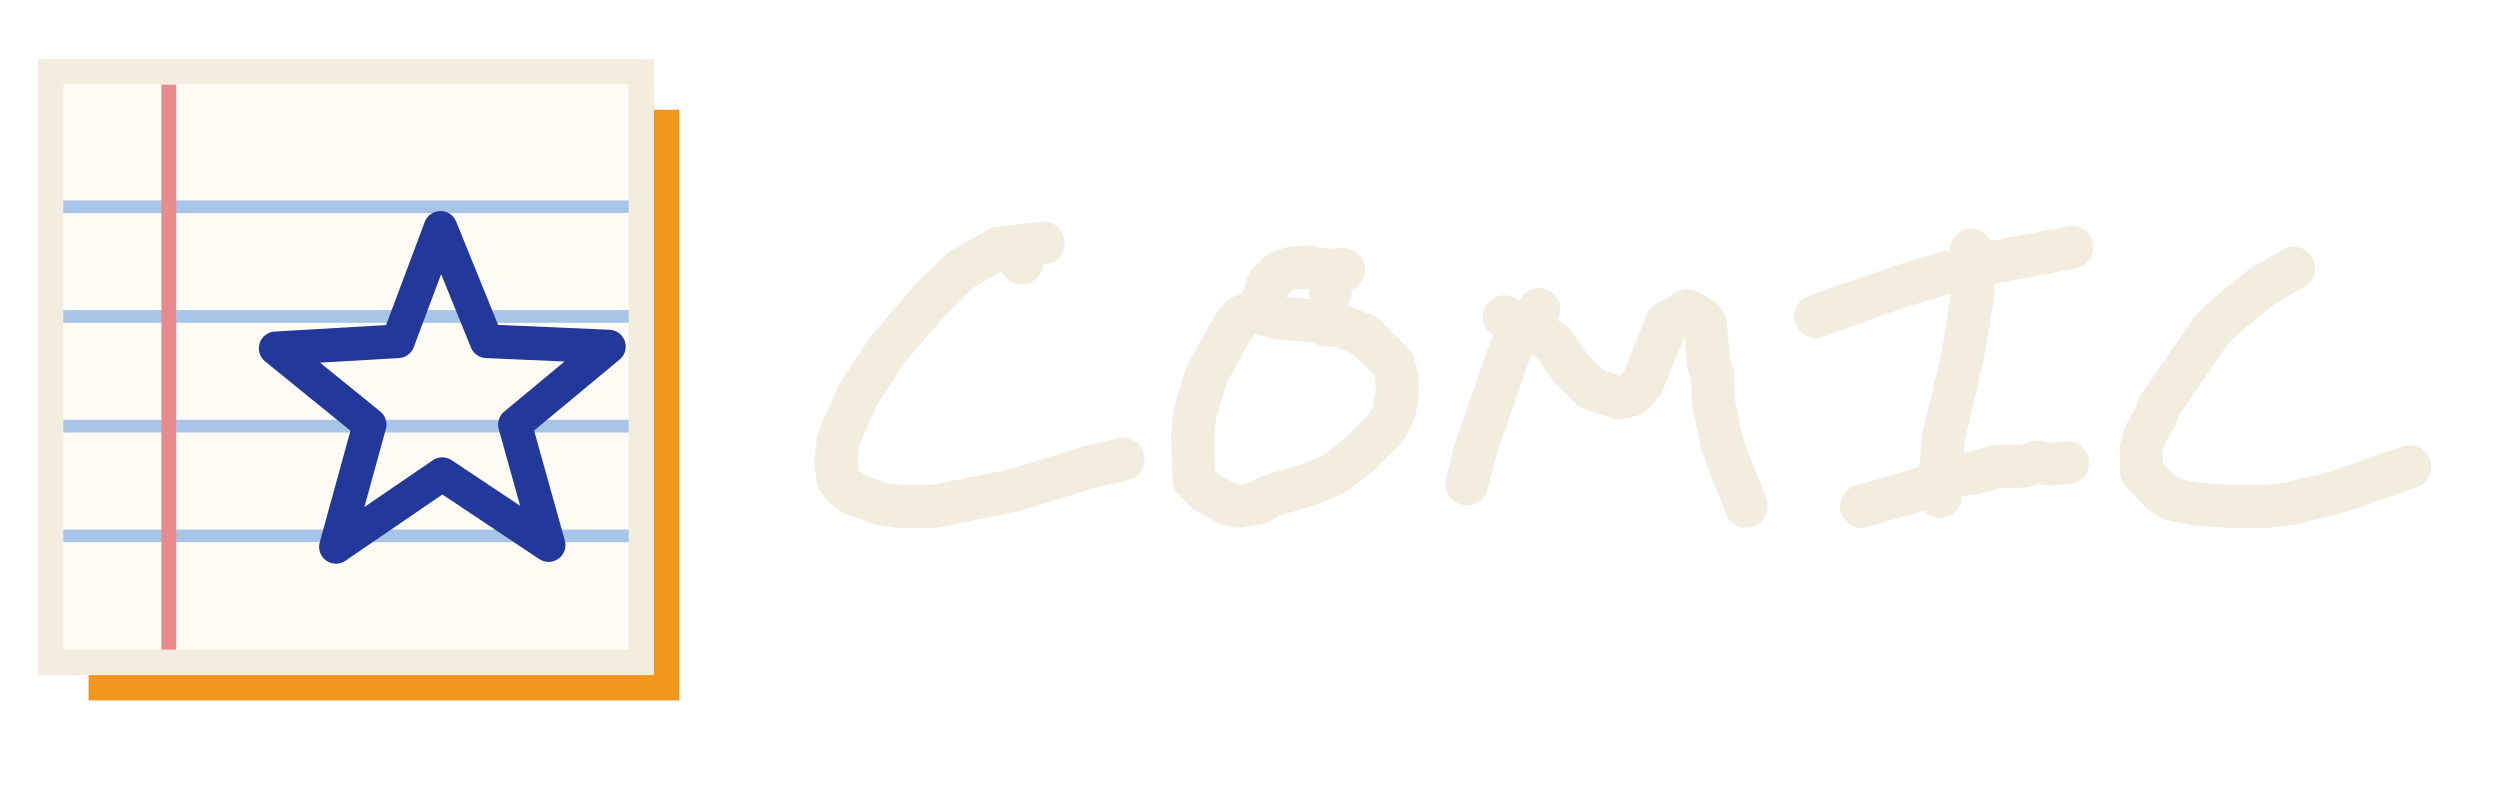
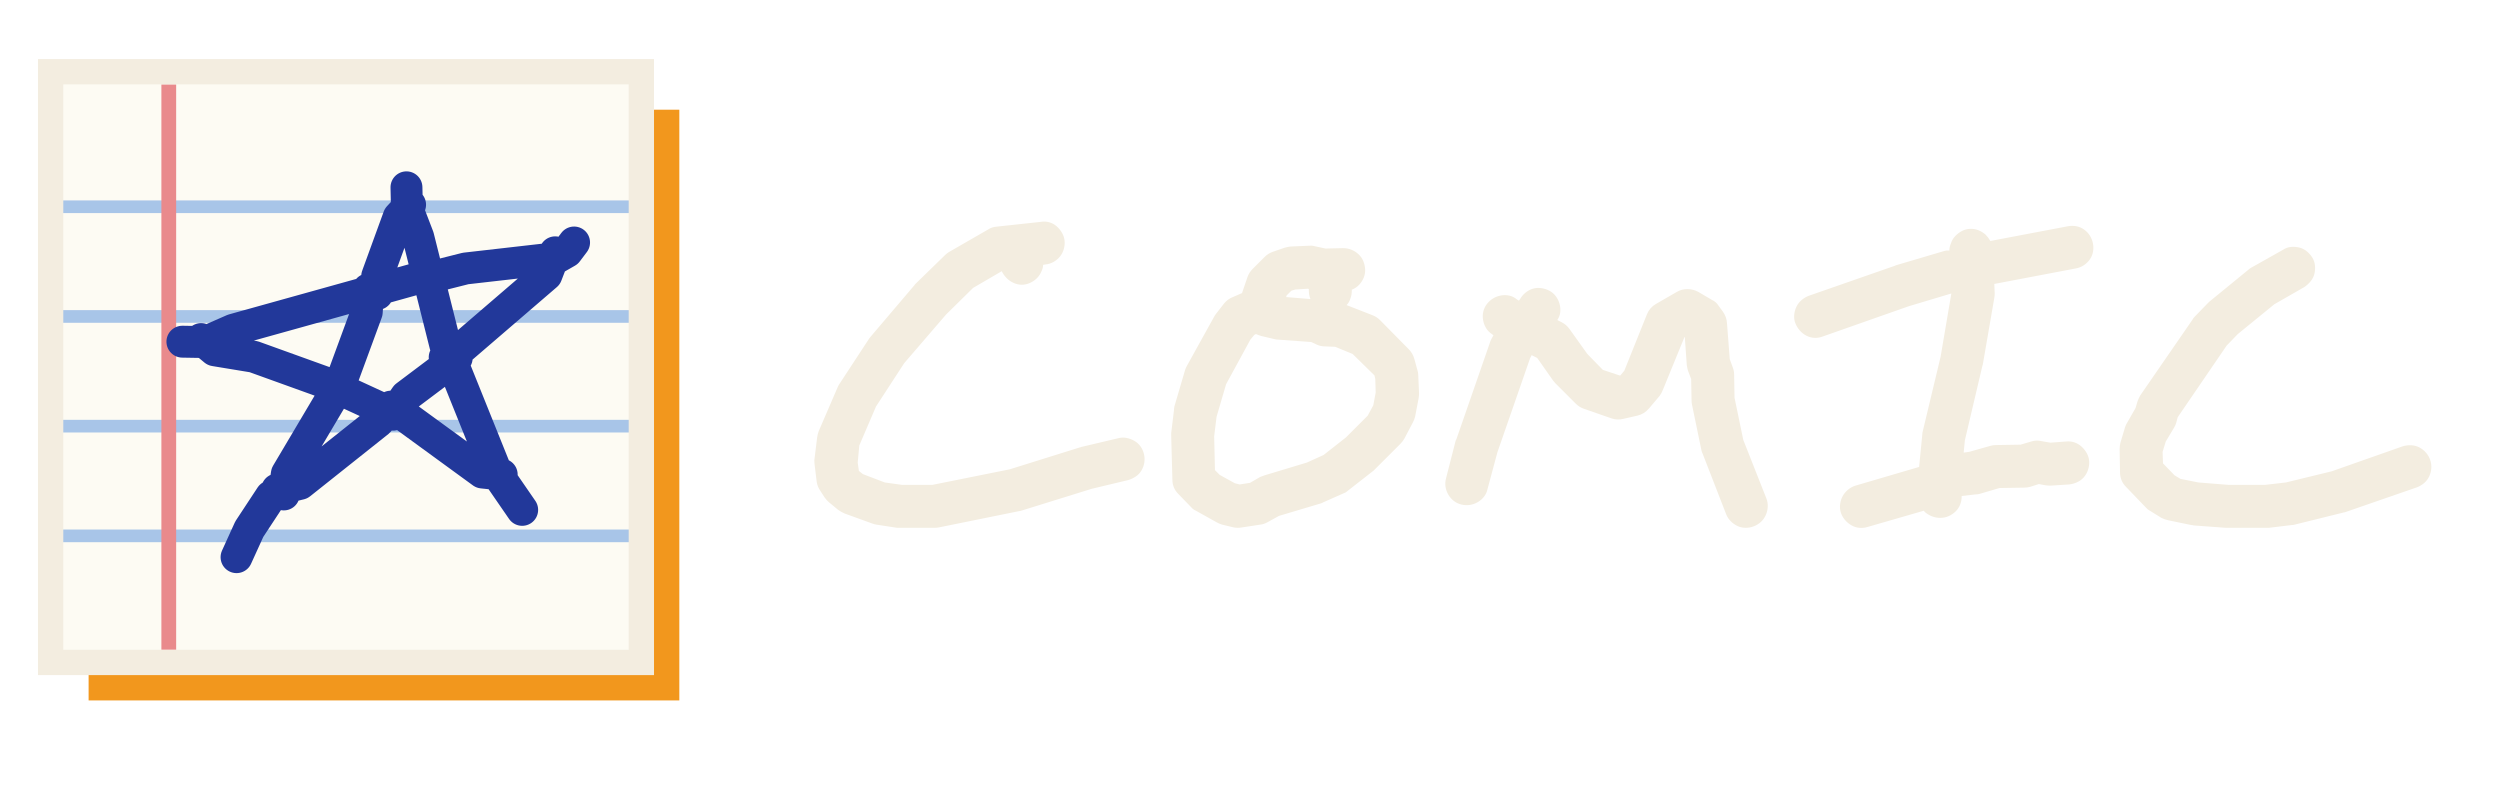
<svg xmlns="http://www.w3.org/2000/svg" viewBox="0 0 1185 380" width="1185" height="380">
  <rect x="42" y="52" width="280" height="280" fill="#f2971d" />
  <rect x="24" y="34" width="280" height="280" fill="#fdfbf3" />
  <g transform="translate(24 34)">
    <path d="M0 64H280M0 116H280M0 168H280M0 220H280" stroke="#a8c5e8" stroke-width="6" />
    <path d="M56 6V274" stroke="#e98a8c" stroke-width="7" />
-     <path d="M17 5l2.6 6.4 6.9.3-5.3 4.4 1.9 6.8-6-4-6 4.1 1.9-6.9-5.3-4.3 6.9-.4z" transform="translate(42 32) scale(8.4)" fill="none" stroke="#22389a" stroke-width="1.9" stroke-linejoin="round" />
+     <path d="M23.7 7 L22.6 7.9 L20.1 12.6 L19.9 14.1 M23.9 13.4 L27.6 13 L35.3 13.2 L36.3 12.8 L37 12.1 M4.6 15.8 L5.6 16.9 L8.8 17.9 L16 21.7 M24.7 13.1 L7.4 15.4 L4.9 16.1 L3 15.8 M24.8 20.2 L26.2 19.7 L34.3 14.5 L35.3 12.7 M25.8 20.4 L21.1 23 L19.8 24.4 M28.2 30.7 L26.6 30.3 L20.2 24.1 L19.3 24 L15.1 21.3 M9.7 29.8 L10.2 28.1 L15.8 21.1 L18.8 15.5 L19.2 13.6 M10.3 29 L8.6 29.8 L6.4 32.3 L5 34.5 M19.7 23.7 L18.5 24.8 L11.2 29.1 L9.2 29.3 M29.5 33.9 L27.8 30.5 L25 19.2 L24 9.8 L23.4 7.2 L23.6 5.5" transform="translate(48 26) rotate(-8 112 112) scale(5.6)" fill="none" stroke="#22389a" stroke-width="2.7" stroke-linecap="round" stroke-linejoin="round" />
  </g>
  <rect x="24" y="34" width="280" height="280" fill="none" stroke="#f3ede0" stroke-width="12" />
  <path fill="#f3ede0" d="M493.297 105.171Q495.371 104.794 497.351 105.36Q499.331 105.926 500.84 107.246Q502.349 108.566 503.386 110.357Q504.423 112.149 504.611 114.129Q504.8 116.109 504.234 118.089Q503.669 120.069 502.443 121.577Q501.217 123.086 499.426 124.123Q497.634 125.16 495.56 125.349L494.429 125.537Q494.429 127.046 493.674 128.554Q492.92 130.44 491.506 131.854Q490.091 133.269 488.206 134.117Q486.32 134.966 484.34 134.966Q482.36 134.966 480.474 134.117Q478.589 133.269 477.174 131.854Q475.76 130.44 474.817 128.554Q474.817 128.554 474.817 128.554L461.24 136.474L448.417 149.109L428.617 172.114L415.229 192.669L407.309 211.149L406.554 219.257L407.12 223.217L409.006 224.726L419.377 228.686L427.486 229.817H442.006L478.589 222.463L511.777 212.091Q512.154 212.091 512.343 211.903L529.88 207.754Q531.954 207.189 533.934 207.566Q535.914 207.943 537.706 208.98Q539.497 210.017 540.629 211.62Q541.76 213.223 542.231 215.203Q542.703 217.183 542.42 219.163Q542.137 221.143 541.1 222.934Q540.063 224.726 538.366 225.857Q536.669 226.989 534.783 227.554L517.434 231.703L484.057 242.074Q483.491 242.263 483.114 242.263L445.023 249.994Q444.08 250.183 442.949 250.183H426.731Q425.977 250.183 425.223 250.183L415.417 248.674Q414.286 248.486 413.343 248.109L400.331 243.394Q398.634 242.64 397.314 241.697L392.977 238.114Q391.846 237.171 390.903 235.851L388.829 232.646Q387.509 230.76 387.131 228.497L386.189 220.766Q386.0 219.446 386.0 218.126L387.32 207.377Q387.509 205.869 388.074 204.36L396.937 183.806Q397.314 182.863 397.691 182.297L412.023 160.423Q412.4 159.857 412.777 159.48L433.143 135.531Q433.52 135.154 433.709 134.777L447.851 121.011Q448.794 120.069 449.737 119.503L468.406 108.754Q470.103 107.623 472.366 107.434ZM636.611 117.617Q638.686 117.617 640.571 118.371Q642.457 119.126 643.966 120.54Q645.474 121.954 646.229 123.84Q646.983 125.726 647.077 127.706Q647.171 129.686 646.417 131.571Q645.663 133.457 644.249 134.966Q642.834 136.474 640.949 137.229Q640.949 137.229 640.76 137.229Q640.76 137.606 640.76 137.794Q640.76 139.869 640.006 141.754Q639.44 143.451 638.309 144.583Q638.497 144.771 638.686 144.771L650.754 149.486Q652.64 150.24 654.149 151.749L667.726 165.514Q669.611 167.4 670.366 170.04L671.874 175.509Q672.251 176.64 672.251 177.771L672.629 186.446Q672.629 187.577 672.44 188.709L670.743 197.571Q670.366 199.08 669.611 200.4L665.651 207.943Q664.897 209.263 663.766 210.394L651.886 222.274Q651.509 222.651 651.131 223.029L639.063 232.457Q638.12 233.4 636.989 233.777L627.183 238.114Q626.617 238.491 625.863 238.68L606.251 244.526L600.783 247.543Q599.086 248.486 597.389 248.674L588.714 249.994Q586.64 250.371 584.754 249.994L579.286 248.674Q577.966 248.297 576.646 247.543L566.84 242.074Q565.52 241.509 564.577 240.377L558.543 234.154Q555.714 231.326 555.714 227.366L555.149 206.623Q555.149 206.057 555.149 205.303L556.469 194.366Q556.469 193.611 556.657 192.669L561.749 175.32Q562.126 174.189 562.691 173.246L575.326 150.429Q575.703 149.674 576.269 148.92L580.229 143.829Q581.926 141.754 584.377 140.811L588.714 138.926L591.354 131.194Q592.109 129.12 593.806 127.423L599.463 121.766Q601.16 120.069 603.423 119.314L608.891 117.429Q610.211 117.051 611.531 116.863L620.206 116.486Q621.714 116.297 623.034 116.674L628.314 117.806ZM595.314 158.349 594.56 158.726 592.674 160.989 581.171 182.109 576.646 197.571 575.514 206.811 575.891 222.84 578.154 225.103 585.32 229.063 587.583 229.629 592.486 228.874 597.389 226.046Q598.331 225.669 599.463 225.291L619.451 219.257L627.371 215.674L637.931 207.377L648.303 197.006L650.943 192.103L652.074 186.069L651.886 179.657L651.509 177.96L641.137 167.777L632.84 164.383L628.126 164.194Q626.051 164.194 624.354 163.44L621.526 162.12L605.874 160.989Q605.12 160.989 604.366 160.8L597.954 159.291Q596.634 158.914 595.314 158.349ZM613.983 137.229 612.097 137.794 609.834 140.057 609.646 140.811 621.149 141.754Q620.394 139.869 620.394 137.794Q620.394 137.417 620.394 137.04L620.017 136.851ZM720.526 141.754Q721.469 140.057 723.071 138.737Q724.674 137.417 726.56 136.851Q728.446 136.286 730.52 136.569Q732.594 136.851 734.386 137.794Q736.177 138.737 737.403 140.34Q738.629 141.943 739.194 143.923Q739.76 145.903 739.571 147.883Q739.383 149.863 738.251 151.56V151.749L740.137 152.691Q742.4 153.823 743.909 155.897L752.394 167.777L759.749 175.32L767.669 177.96H768.046L769.931 175.697L780.68 148.92Q782.0 145.714 785.017 144.017L794.823 138.36Q797.086 137.04 799.82 137.04Q802.554 137.04 805.006 138.36L811.417 142.131Q813.491 143.074 814.623 144.96L816.697 147.789Q818.394 150.24 818.583 153.069L819.903 170.229L821.411 174.377Q821.977 175.886 821.977 177.583L822.166 188.52L826.314 208.509L837.251 236.229Q838.006 238.114 837.911 240.189Q837.817 242.263 836.969 244.149Q836.12 246.034 834.706 247.354Q833.291 248.674 831.406 249.429Q829.52 250.183 827.446 250.183Q825.371 250.183 823.58 249.334Q821.789 248.486 820.374 247.071Q818.96 245.657 818.206 243.771L807.08 215.109Q806.703 214.354 806.514 213.6L801.989 191.726Q801.8 190.783 801.8 189.84L801.611 179.657L800.103 175.697Q799.726 174.377 799.537 173.057L798.594 159.669L798.406 159.857L788.223 184.749Q787.657 186.257 786.714 187.577L781.623 193.611Q779.36 196.251 776.154 197.006L769.554 198.514Q766.726 199.269 763.897 198.326L750.886 193.8Q748.623 193.046 746.926 191.349L737.309 181.731Q736.743 180.977 736.177 180.411L728.634 169.663L725.994 168.343L725.24 169.851L709.777 214.354L705.063 231.891Q704.686 233.777 703.46 235.38Q702.234 236.983 700.443 238.02Q698.651 239.057 696.671 239.34Q694.691 239.623 692.711 239.151Q690.731 238.68 689.129 237.454Q687.526 236.229 686.489 234.437Q685.451 232.646 685.169 230.666Q684.886 228.686 685.451 226.611L689.977 208.886Q690.166 208.509 690.354 208.131L706.194 162.497Q706.383 161.743 706.76 160.989L707.891 158.914L707.137 158.349Q705.44 157.217 704.403 155.52Q703.366 153.823 702.989 151.749Q702.611 149.674 703.083 147.694Q703.554 145.714 704.78 144.111Q706.006 142.509 707.703 141.471Q709.4 140.434 711.474 140.057Q713.549 139.68 715.529 140.151Q717.509 140.623 719.017 141.943L719.96 142.509ZM864.029 159.48Q862.143 160.234 860.069 160.14Q857.994 160.046 856.203 159.103Q854.411 158.16 853.091 156.651Q851.771 155.143 851.017 153.257Q850.263 151.371 850.451 149.297Q850.64 147.223 851.489 145.431Q852.337 143.64 853.846 142.32Q855.354 141.0 857.24 140.246L898.349 125.914Q898.537 125.726 898.726 125.726L920.411 119.314Q921.543 118.937 922.674 118.749H923.994Q923.994 117.051 924.749 115.354Q925.314 113.469 926.729 111.96Q928.143 110.451 929.934 109.509Q931.726 108.566 933.8 108.471Q935.874 108.377 937.76 109.131Q939.646 109.886 941.154 111.206Q942.474 112.526 943.417 114.223L980.189 107.246Q982.263 106.869 984.243 107.246Q986.223 107.623 987.92 108.849Q989.617 110.074 990.654 111.771Q991.691 113.469 992.069 115.449Q992.446 117.429 992.069 119.409Q991.691 121.389 990.56 122.991Q989.429 124.594 987.731 125.726Q986.034 126.857 983.96 127.234L945.303 134.589L945.491 139.114Q945.491 140.057 945.303 141.189L939.834 172.869Q939.834 173.057 939.646 173.434L931.349 208.697L930.783 214.543L933.423 214.166L943.417 211.337Q944.737 210.96 946.057 210.96L957.749 210.771L962.84 209.263Q965.291 208.509 967.554 209.074L971.891 209.829L979.434 209.263Q981.509 209.074 983.394 209.734Q985.28 210.394 986.789 211.809Q988.297 213.223 989.24 215.014Q990.183 216.806 990.277 218.786Q990.371 220.766 989.711 222.746Q989.051 224.726 987.731 226.234Q986.411 227.743 984.526 228.591Q982.64 229.44 980.754 229.629L971.891 230.194Q970.76 230.194 969.44 230.006L966.423 229.44L962.274 230.76Q960.954 231.137 959.446 231.137L947.754 231.326L938.137 234.154Q937.383 234.343 936.44 234.343L929.84 235.097V235.286Q929.84 237.36 929.086 239.246Q928.331 241.131 926.823 242.546Q925.314 243.96 923.523 244.714Q921.731 245.469 919.657 245.469Q917.583 245.469 915.697 244.714Q913.811 243.96 912.303 242.64Q912.114 242.263 911.926 242.074L885.149 249.806Q883.263 250.371 881.283 250.183Q879.303 249.994 877.511 248.957Q875.72 247.92 874.4 246.317Q873.08 244.714 872.514 242.829Q871.949 240.943 872.231 238.869Q872.514 236.794 873.457 235.097Q874.4 233.4 876.003 232.08Q877.606 230.76 879.491 230.194L909.663 221.331L911.171 205.869Q911.171 205.303 911.36 204.549L919.846 169.097L924.937 139.114L904.76 145.149ZM1082.206 118.371Q1083.903 117.24 1085.883 117.051Q1087.863 116.863 1089.843 117.334Q1091.823 117.806 1093.426 119.126Q1095.029 120.446 1096.066 122.143Q1097.103 123.84 1097.291 125.914Q1097.48 127.989 1097.009 129.874Q1096.537 131.76 1095.217 133.363Q1093.897 134.966 1092.2 136.097L1078.057 144.206L1060.709 158.349L1055.429 163.817L1032.234 197.76L1031.48 200.589Q1031.103 201.72 1030.537 202.663L1026.577 209.263L1025.069 214.166L1025.257 219.634L1030.726 225.291L1033.554 226.989L1042.04 228.686L1056.183 229.817H1073.72L1083.526 228.686L1105.211 223.406L1138.966 211.526Q1140.851 210.96 1142.926 211.054Q1145.0 211.149 1146.791 212.091Q1148.583 213.034 1149.903 214.543Q1151.223 216.051 1151.883 217.937Q1152.543 219.823 1152.449 221.803Q1152.354 223.783 1151.506 225.669Q1150.657 227.554 1149.149 228.874Q1147.64 230.194 1145.754 230.949L1111.434 242.829Q1111.057 242.829 1110.491 243.017L1087.674 248.674Q1087.109 248.863 1086.354 248.863L1075.417 250.183Q1074.851 250.183 1074.286 250.183H1055.806Q1055.429 250.183 1055.051 250.183L1039.777 249.051Q1039.211 248.863 1038.646 248.863L1027.709 246.6Q1026.011 246.223 1024.503 245.469L1019.034 242.074Q1017.903 241.509 1016.96 240.377L1007.72 230.76Q1004.891 227.931 1004.891 223.783L1004.703 213.034Q1004.703 211.337 1005.08 209.829L1007.343 202.286Q1007.72 201.154 1008.474 200.023L1012.246 193.423L1013.189 190.217Q1013.754 188.709 1014.509 187.389L1039.211 151.56Q1039.589 150.806 1040.154 150.24L1046.377 143.829Q1046.754 143.451 1047.131 143.074L1065.8 127.8Q1066.366 127.234 1067.12 126.857Z" />
</svg>
